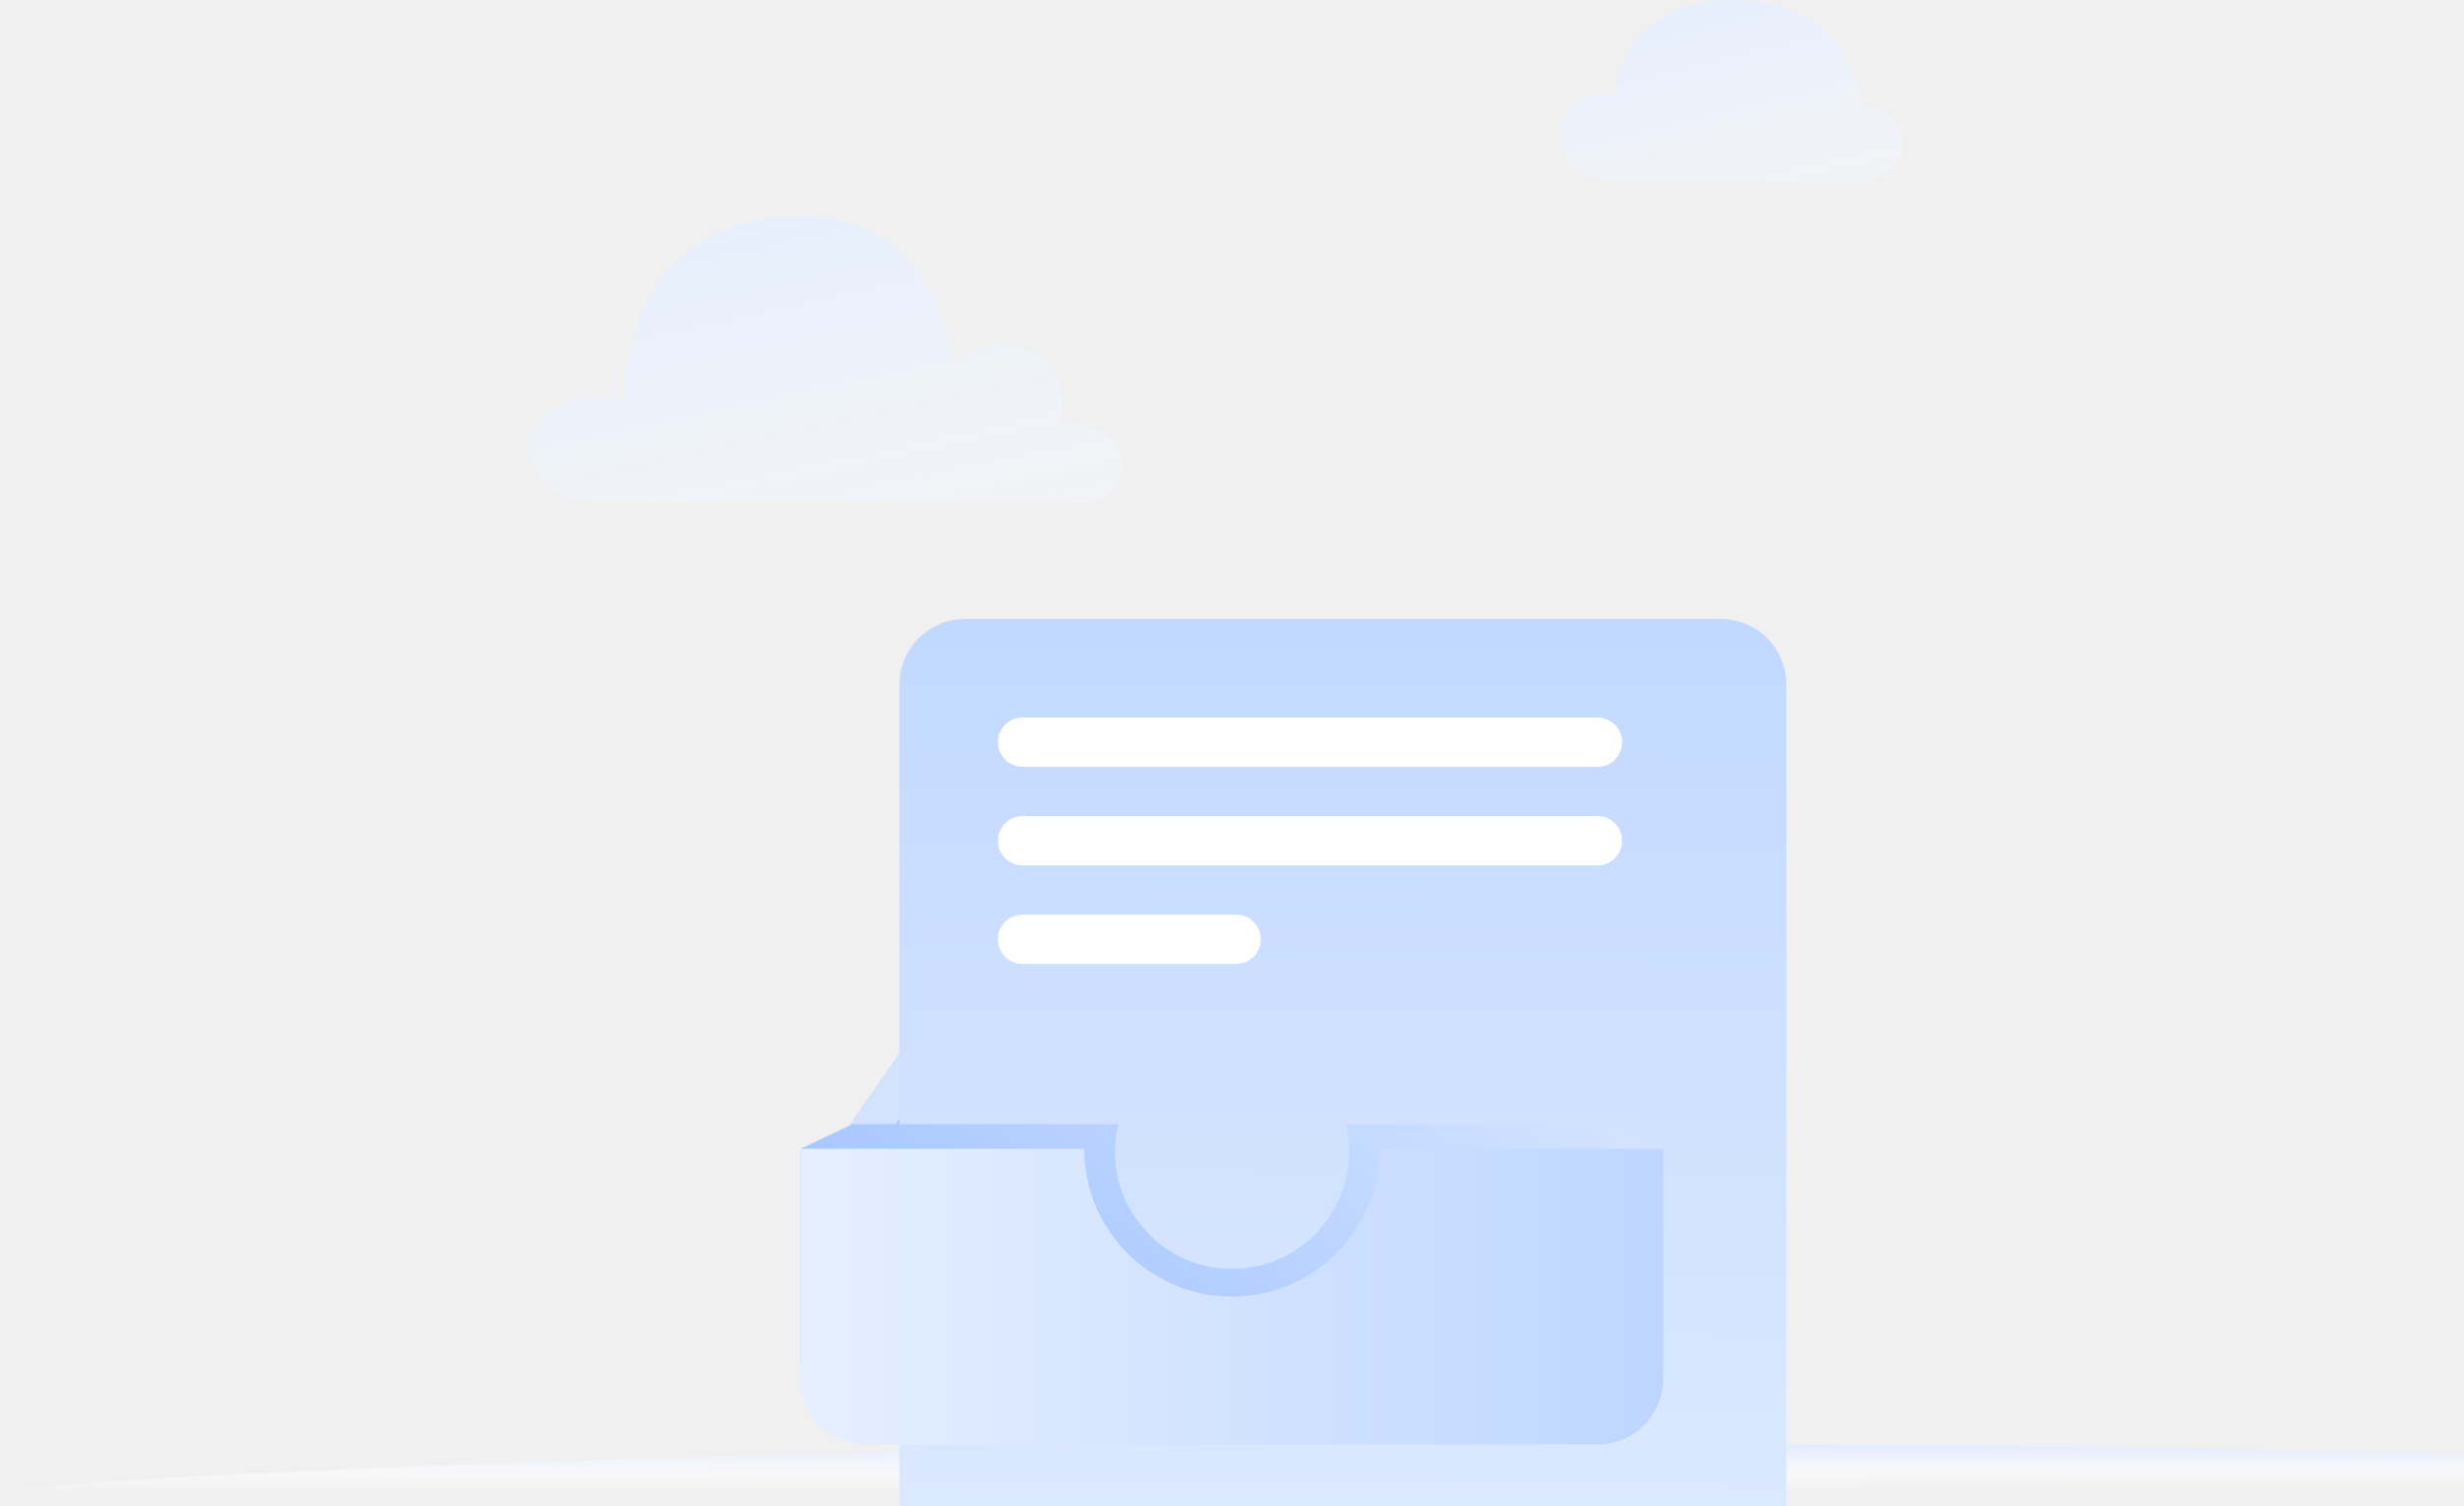
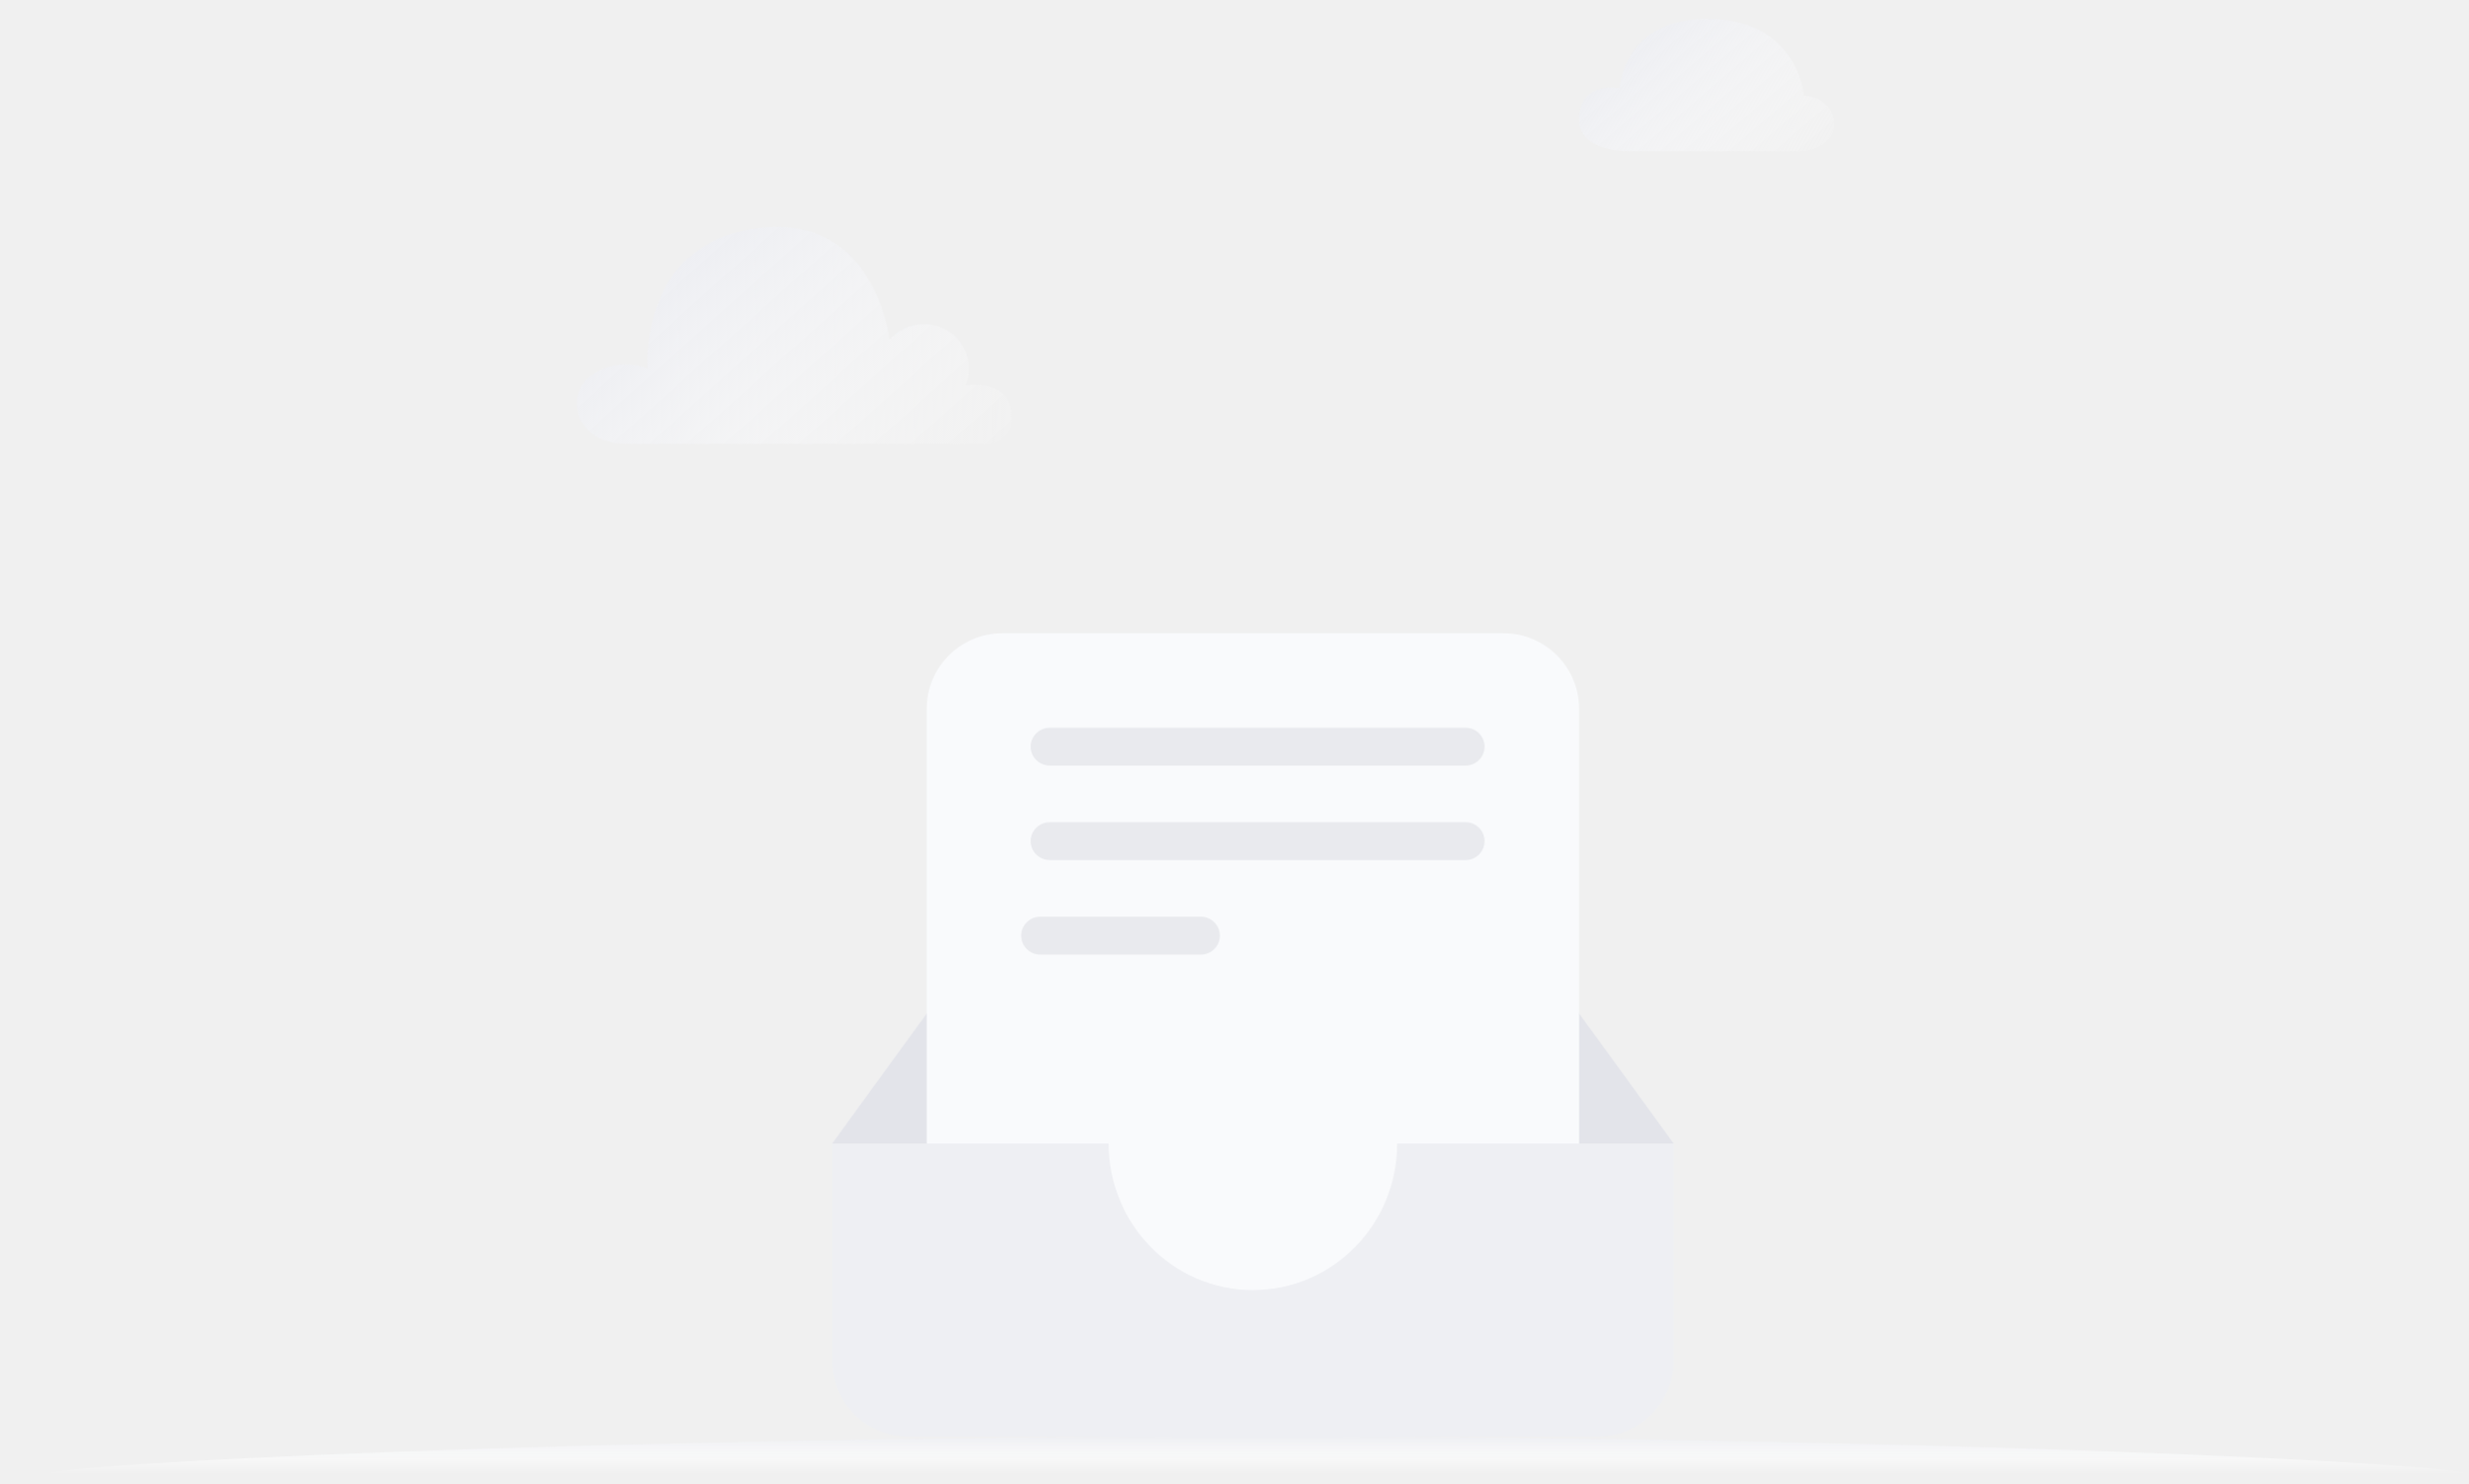
- <svg xmlns="http://www.w3.org/2000/svg" width="240" height="146.623" viewBox="0 0 240 146.623" fill="none">
+ <svg xmlns="http://www.w3.org/2000/svg" width="261px" height="157px" viewBox="0 0 261 157" version="1.1">
  <defs>
-     <linearGradient id="linear_0" x1="50%" y1="0%" x2="51%" y2="100%" gradientUnits="objectBoundingBox">
-       <stop offset="0" stop-color="#E0EBFF" stop-opacity="1" />
-       <stop offset="0.6" stop-color="#FFFFFF" stop-opacity="0.5" />
-       <stop offset="1" stop-color="#FFFFFF" stop-opacity="0" />
+     <linearGradient x1="50%" y1="0%" x2="50%" y2="100%" id="linearGradient-1">
+       <stop stop-color="#EEEFF3" offset="0%" />
+       <stop stop-color="#FFFFFF" stop-opacity="0.502" offset="60%" />
+       <stop stop-color="#FFFFFF" stop-opacity="0" offset="100%" />
    </linearGradient>
-     <linearGradient id="linear_1" x1="16.379%" y1="-27.4%" x2="114.636%" y2="192.629%" gradientUnits="objectBoundingBox">
-       <stop offset="0" stop-color="#E0EBFF" stop-opacity="1" />
-       <stop offset="1" stop-color="#FFFFFF" stop-opacity="0" />
+     <linearGradient x1="16.379%" y1="29.19%" x2="114.636%" y2="88.347%" id="linearGradient-2">
+       <stop stop-color="#EEEFF3" offset="0%" />
+       <stop stop-color="#FFFFFF" stop-opacity="0" offset="100%" />
    </linearGradient>
-     <linearGradient id="linear_2" x1="16.379%" y1="-27.4%" x2="114.636%" y2="192.629%" gradientUnits="objectBoundingBox">
-       <stop offset="0" stop-color="#E0ECFF" stop-opacity="1" />
-       <stop offset="1" stop-color="#FFFFFF" stop-opacity="0" />
-     </linearGradient>
-     <linearGradient id="linear_3" x1="6.971%" y1="65.8%" x2="100%" y2="65.8%" gradientUnits="objectBoundingBox">
-       <stop offset="0" stop-color="#A5C6FF" stop-opacity="1" />
-       <stop offset="1" stop-color="#A5C6FF" stop-opacity="1" />
-     </linearGradient>
-     <filter id="filter_10" x="78" y="98.09" width="84" height="13.8" filterUnits="userSpaceOnUse" color-interpolation-filters="sRGB">
-       <feFlood flood-opacity="0" result="BackgroundImageFix" />
-       <feBlend mode="normal" in="SourceGraphic" in2="BackgroundImageFix" result="shape" />
-       <feColorMatrix in="SourceAlpha" type="matrix" values="0 0 0 0 0 0 0 0 0 0 0 0 0 0 0 0 0 0 127 0" result="hardAlpha" />
-       <feOffset dx="0" dy="6.4" />
-       <feGaussianBlur stdDeviation="0" />
-       <feComposite in2="hardAlpha" operator="arithmetic" k2="-1" k3="1" />
-       <feColorMatrix type="matrix" values="0 0 0 0 0.827 0 0 0 0 0.89 0 0 0 0 1 0 0 0 1 0" />
-       <feBlend mode="normal" in2="shape" result="effect1_Shadow" />
-     </filter>
-     <linearGradient id="linear_4" x1="50%" y1="130.953%" x2="51%" y2="-13.429%" gradientUnits="objectBoundingBox">
-       <stop offset="0" stop-color="#E5EFFF" stop-opacity="1" />
-       <stop offset="1" stop-color="#BED6FF" stop-opacity="1" />
-     </linearGradient>
-     <linearGradient id="linear_5" x1="21.187%" y1="65.8%" x2="128.127%" y2="16.894%" gradientUnits="objectBoundingBox">
-       <stop offset="0" stop-color="#A5C6FF" stop-opacity="1" />
-       <stop offset="1" stop-color="#DEEAFF" stop-opacity="1" />
-     </linearGradient>
-     <linearGradient id="linear_6" x1="0%" y1="50%" x2="100%" y2="50%" gradientUnits="objectBoundingBox">
-       <stop offset="0" stop-color="#E5EFFF" stop-opacity="1" />
-       <stop offset="1" stop-color="#BED6FF" stop-opacity="1" />
+     <linearGradient x1="16.379%" y1="30.65%" x2="114.636%" y2="85.657%" id="linearGradient-3">
+       <stop stop-color="#EEEFF3" offset="0%" />
+       <stop stop-color="#FFFFFF" stop-opacity="0" offset="100%" />
    </linearGradient>
  </defs>
-   <g opacity="1" transform="translate(0 0.289857)  rotate(0 120 72)">
-     <g opacity="1" transform="translate(0 -0.289857)  rotate(0 120 72.14493)">
-       <path id="路径_8510" fill-rule="evenodd" fill="url(#linear_0)" transform="translate(0 140.6899)  rotate(0 120 1.8)" opacity="1" d="M160,0C71.65,0 0,3.48 0,4.8L320,4.8C320,3.48 248.35,0 160,0Z " />
-       <path id="路径_5901" fill-rule="evenodd" fill="url(#linear_1)" transform="translate(151.9412 0)  rotate(0 12.52346 6.657784)" opacity="1" d="M28.87,17.75C31.17,17.75 33.65,16.28 33.38,13.71C33.09,11.75 31.4,10.3 29.42,10.31C29.42,10.31 28.65,0.35 17.37,0.01C5.77,-0.34 5.32,9.29 5.32,9.29C5.32,9.29 0.45,8.23 0.02,12.97C-0.44,18.11 6.88,17.75 6.88,17.75L13.54,17.75L28.87,17.75Z " />
-       <path id="路径_5902" fill-rule="evenodd" fill="url(#linear_2)" transform="translate(51.61199 21.0556)  rotate(0 21.60299 10.46134)" opacity="1" d="M9.36,18.18C6.76,17.21 3.86,17.61 1.62,19.25C-1.47,21.73 -0.33,27.84 6.69,27.84L52.8,27.84C52.8,27.84 57.45,28.59 57.6,24.52C57.79,19.38 51.51,20.33 51.51,20.33C52.56,17.7 51.51,14.7 49.06,13.29C46.54,11.83 43.33,12.35 41.4,14.53C41.4,14.53 39.59,-2.63 22.69,0.35C21.53,0.55 20.39,0.86 19.29,1.27C17.26,2.1 15.41,3.31 13.82,4.82C13.07,5.63 12.41,6.51 11.84,7.46C10.04,10.73 9.18,14.45 9.36,18.18Z " />
-       <g id="矩形" filter="url(#filter_10)">
-         <path id="矩形" fill-rule="evenodd" fill="url(#linear_3)" transform="translate(78 98.08986)  rotate(0 42 6.9)" opacity="1" d="M0,18.4L112,18.4L99.2,0L12.8,0L0,18.4Z " />
-       </g>
-       <path id="矩形" fill-rule="evenodd" fill="url(#linear_4)" transform="translate(87.6 60.28986)  rotate(0 32.4 34.2)" opacity="1" d="M0,91.2L86.4,91.2L86.4,6.4C86.4,4.7 85.73,3.07 84.53,1.87C83.33,0.67 81.7,0 80,0L6.4,0C2.87,0 0,2.87 0,6.4L0,91.2Z " />
-       <path id="矩形" fill-rule="evenodd" style="fill:#FFFFFF" transform="translate(97.2 69.88986)  rotate(0 22.8 1.8)" opacity="1" d="M2.4,4.8L58.4,4.8C59.73,4.8 60.8,3.73 60.8,2.4L60.8,2.4C60.8,1.07 59.73,0 58.4,0L2.4,0C1.76,0 1.15,0.25 0.7,0.7C0.25,1.15 0,1.76 0,2.4L0,2.4C0,3.04 0.25,3.65 0.7,4.1C1.15,4.55 1.76,4.8 2.4,4.8Z " />
-       <path id="矩形备份" fill-rule="evenodd" style="fill:#FFFFFF" transform="translate(97.2 79.48986)  rotate(0 22.8 1.8)" opacity="1" d="M2.4,4.8L58.4,4.8C59.73,4.8 60.8,3.73 60.8,2.4L60.8,2.4C60.8,1.07 59.73,0 58.4,0L2.4,0C1.76,0 1.15,0.25 0.7,0.7C0.25,1.15 0,1.76 0,2.4L0,2.4C0,3.04 0.25,3.65 0.7,4.1C1.15,4.55 1.76,4.8 2.4,4.8Z " />
-       <path id="矩形备份 2" fill-rule="evenodd" style="fill:#FFFFFF" transform="translate(97.2 89.08986)  rotate(0 9.6 1.8)" opacity="1" d="M2.4,4.8L23.2,4.8C23.84,4.8 24.45,4.55 24.9,4.1C25.35,3.65 25.6,3.04 25.6,2.4L25.6,2.4C25.6,1.76 25.35,1.15 24.9,0.7C24.45,0.25 23.84,0 23.2,0L2.4,0C1.76,0 1.15,0.25 0.7,0.7C0.25,1.15 0,1.76 0,2.4L0,2.4C0,3.04 0.25,3.65 0.7,4.1C1.15,4.55 1.76,4.8 2.4,4.8Z " />
-       <path id="形状结合" fill-rule="evenodd" fill="url(#linear_5)" transform="translate(78 109.4894)  rotate(0 42 14.70022)" opacity="1" d="M53.079 0C53.289 0.866 53.4 1.77 53.4 2.7C53.4 9 48.3 14.1 42 14.1C35.7 14.1 30.6 9 30.6 2.7C30.6 1.77 30.711 0.866 30.921 0L5.04 0L0 2.4L0 23C0 26.53 2.87 29.4 6.4 29.4L77.6 29.4C79.3 29.4 80.93 28.73 82.13 27.53C83.33 26.33 84 24.7 84 23L84 2.4L79.07 0L53.079 0Z " />
-       <path id="形状结合" fill-rule="evenodd" fill="url(#linear_6)" transform="translate(78 111.8899)  rotate(0 42 14.4)" opacity="1" d="M27.6 0L0 0L0 22.4C0 24.1 0.67 25.73 1.87 26.93C3.07 28.13 4.7 28.8 6.4 28.8L77.6 28.8C79.3 28.8 80.93 28.13 82.13 26.93C83.33 25.73 84 24.1 84 22.4L84 0L56.4 0C56.4 7.95 49.95 14.4 42 14.4C34.05 14.4 27.6 7.95 27.6 0Z " />
+   <g id="暂无数据" stroke="none" stroke-width="1" fill="none" fill-rule="evenodd">
+     <g id="编组" transform="translate(5, 2)">
+       <path d="M256,154 C256,152.896 198.692,150 128,150 C57.308,150 0,152.896 0,154 L256,154 Z" id="路径_8510" fill="url(#linearGradient-1)" fill-rule="nonzero" />
+       <path d="M172.947,13.995 L167.566,13.995 C167.566,13.995 161.646,14.284 162.017,10.229 C162.361,6.491 166.302,7.329 166.302,7.329 C166.302,7.329 166.666,-0.267 176.044,0.007 C185.164,0.275 185.785,8.128 185.785,8.128 C187.388,8.12 188.752,9.264 188.983,10.809 C189.204,12.839 187.198,14 185.339,14 L172.945,14 L172.947,13.995 Z" id="路径_5901" fill="url(#linearGradient-2)" fill-rule="nonzero" />
+       <path d="M67.037,25.977 C66.438,26.642 65.909,27.37 65.458,28.15 C64.014,30.849 63.327,33.91 63.473,36.989 C61.402,36.19 59.08,36.523 57.298,37.873 C54.822,39.92 55.739,44.955 61.345,44.955 L98.159,44.955 C98.159,44.955 101.876,45.574 101.997,42.215 C102.147,37.977 97.127,38.757 97.127,38.757 C97.965,36.591 97.132,34.118 95.172,32.955 C93.158,31.752 90.601,32.179 89.056,33.976 C89.056,33.976 87.618,19.833 74.121,22.286 C73.193,22.453 72.282,22.706 71.399,23.043 C69.782,23.732 68.305,24.726 67.042,25.975 L67.037,25.977 Z" id="路径_5902" fill="url(#linearGradient-3)" fill-rule="nonzero" />
+       <polygon id="矩形" fill="#E3E4EA" fill-rule="nonzero" points="93.171 105 161.829 105 172 119 83 119" />
+       <path d="M101,65 L154,65 C158.418,65 162,68.582 162,73 L162,138 L162,138 L93,138 L93,73 C93,68.582 96.582,65 101,65 Z" id="矩形" fill="#F9FAFC" fill-rule="nonzero" />
+       <rect id="矩形" fill="#E9EAEE" x="104" y="75" width="48" height="4" rx="2" />
+       <rect id="矩形备份" fill="#E9EAEE" x="104" y="85" width="48" height="4" rx="2" />
+       <rect id="矩形备份-2" fill="#E9EAEE" x="103" y="95" width="21" height="4" rx="2" />
+       <path d="M166.775,117.002 L172,119.614 L172,141 C172,145.418 168.418,149 164,149 L91,149 C86.582,149 83,145.418 83,141 L83,119.614 L88.342,117.002 L115.762,117.001 C115.54,117.943 115.421,118.928 115.421,119.94 C115.421,126.793 120.829,132.348 127.5,132.348 C134.171,132.348 139.579,126.793 139.579,119.94 C139.579,118.928 139.46,117.943 139.238,117.001 L166.775,117.002 Z" id="形状结合" fill-rule="nonzero" />
+       <path d="M172,119 L172,142 C172,146.418 168.418,150 164,150 L91,150 C86.582,150 83,146.418 83,142 L83,119 L112.243,119 L112.243,119 C112.243,127.56 119.074,134.5 127.5,134.5 C135.926,134.5 142.757,127.56 142.757,119 L172,119 Z" id="形状结合" fill="#EEEFF3" fill-rule="nonzero" />
    </g>
  </g>
</svg>
